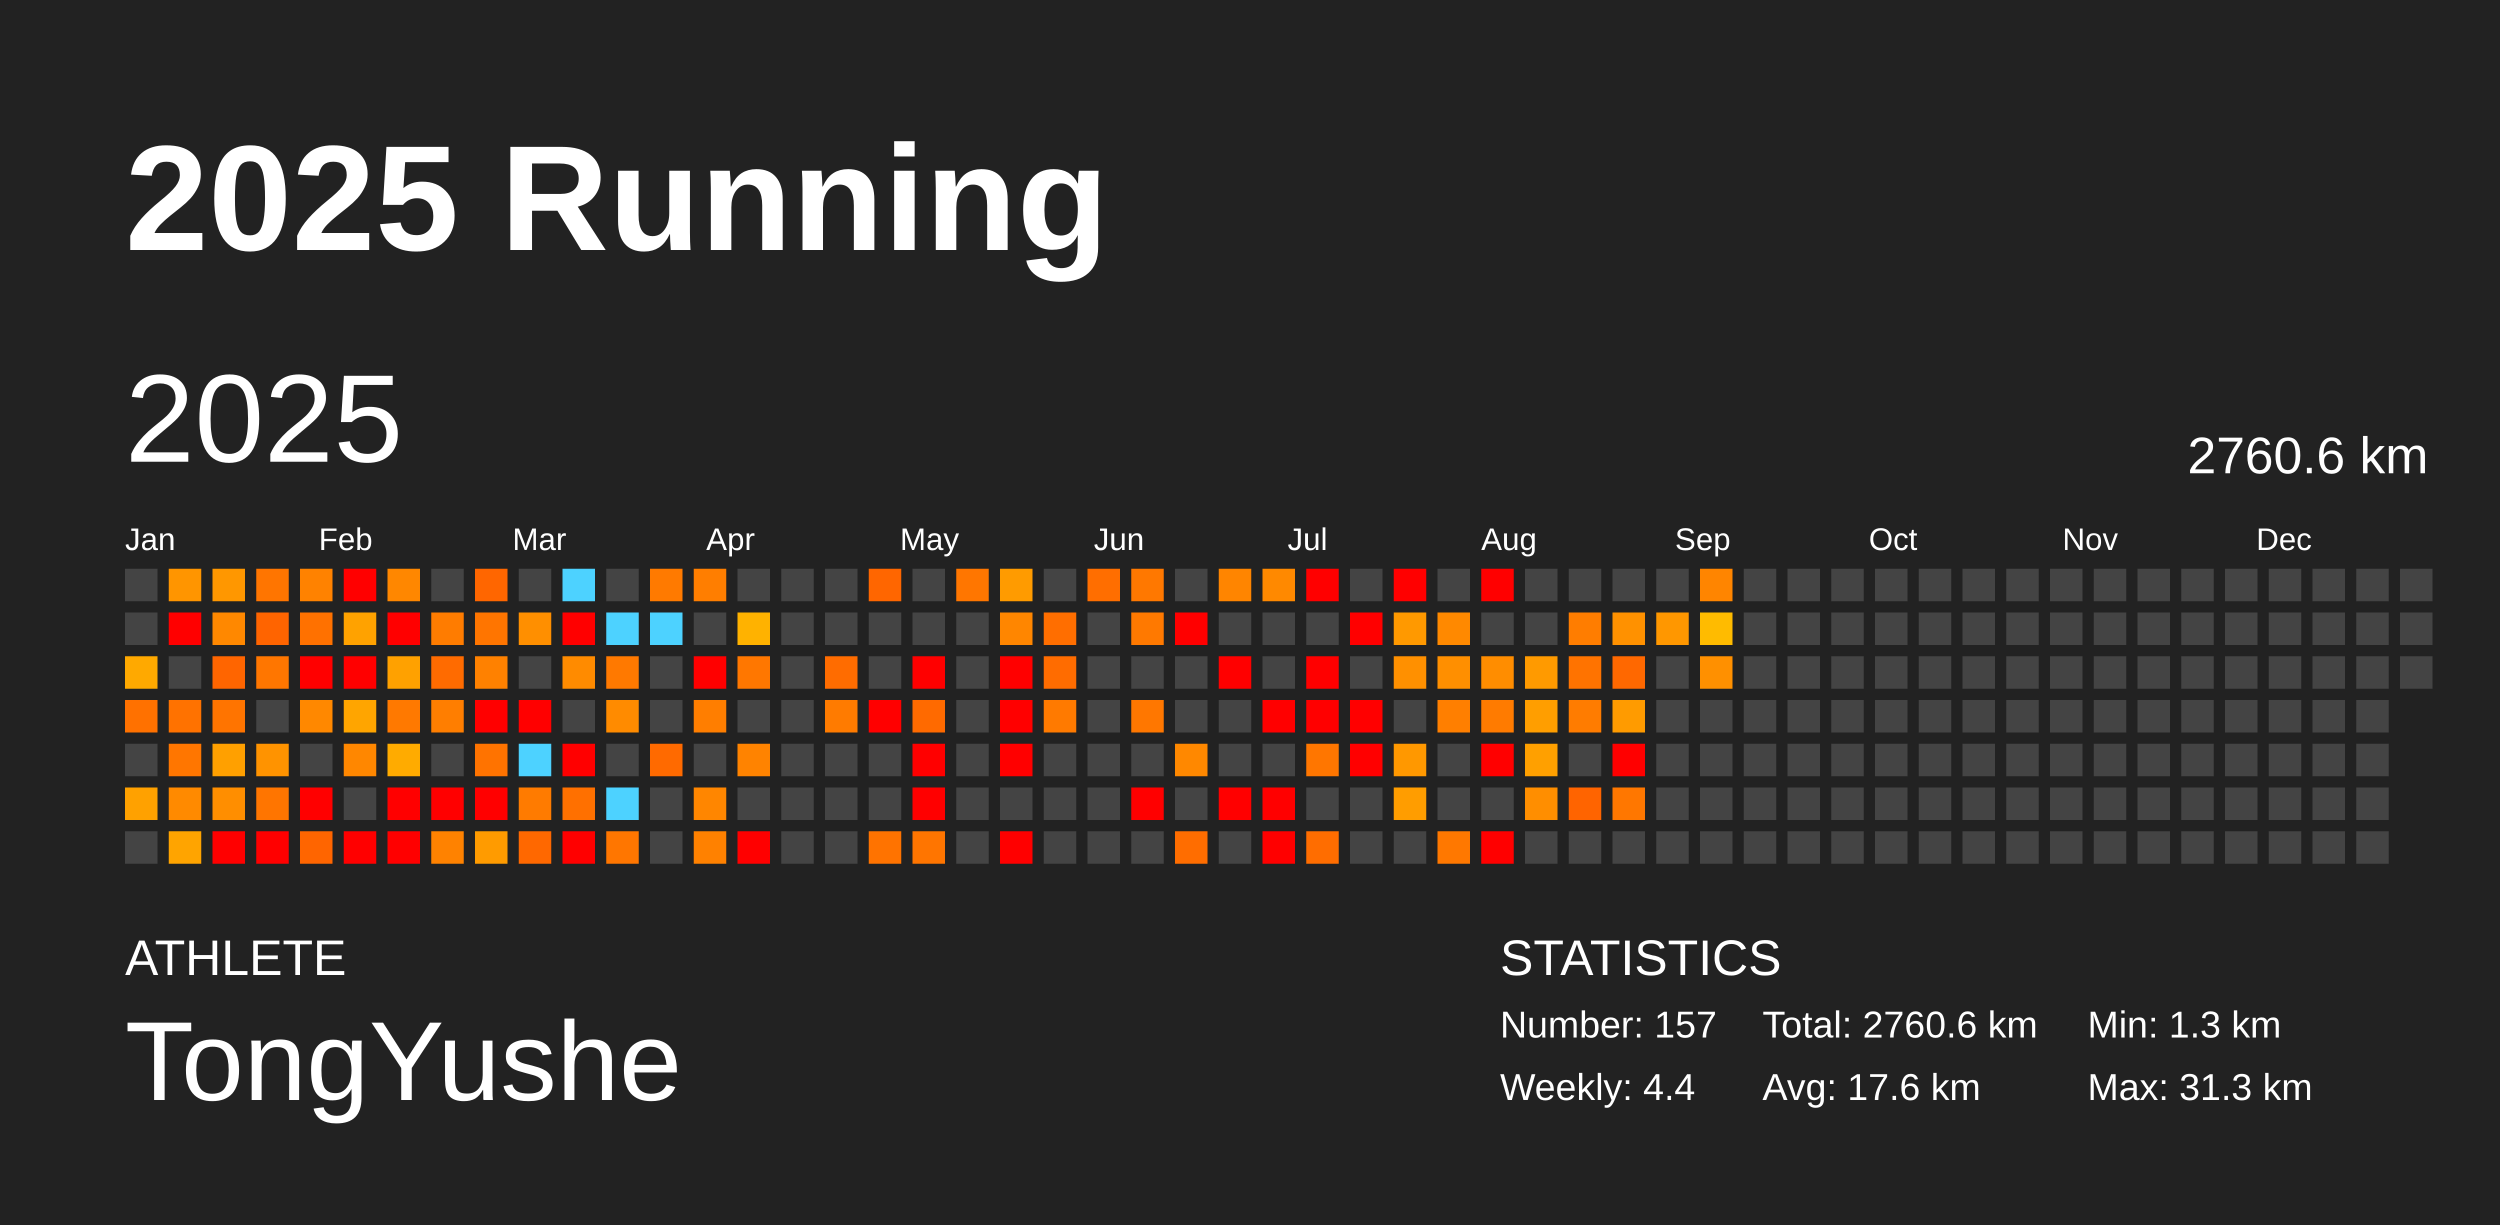
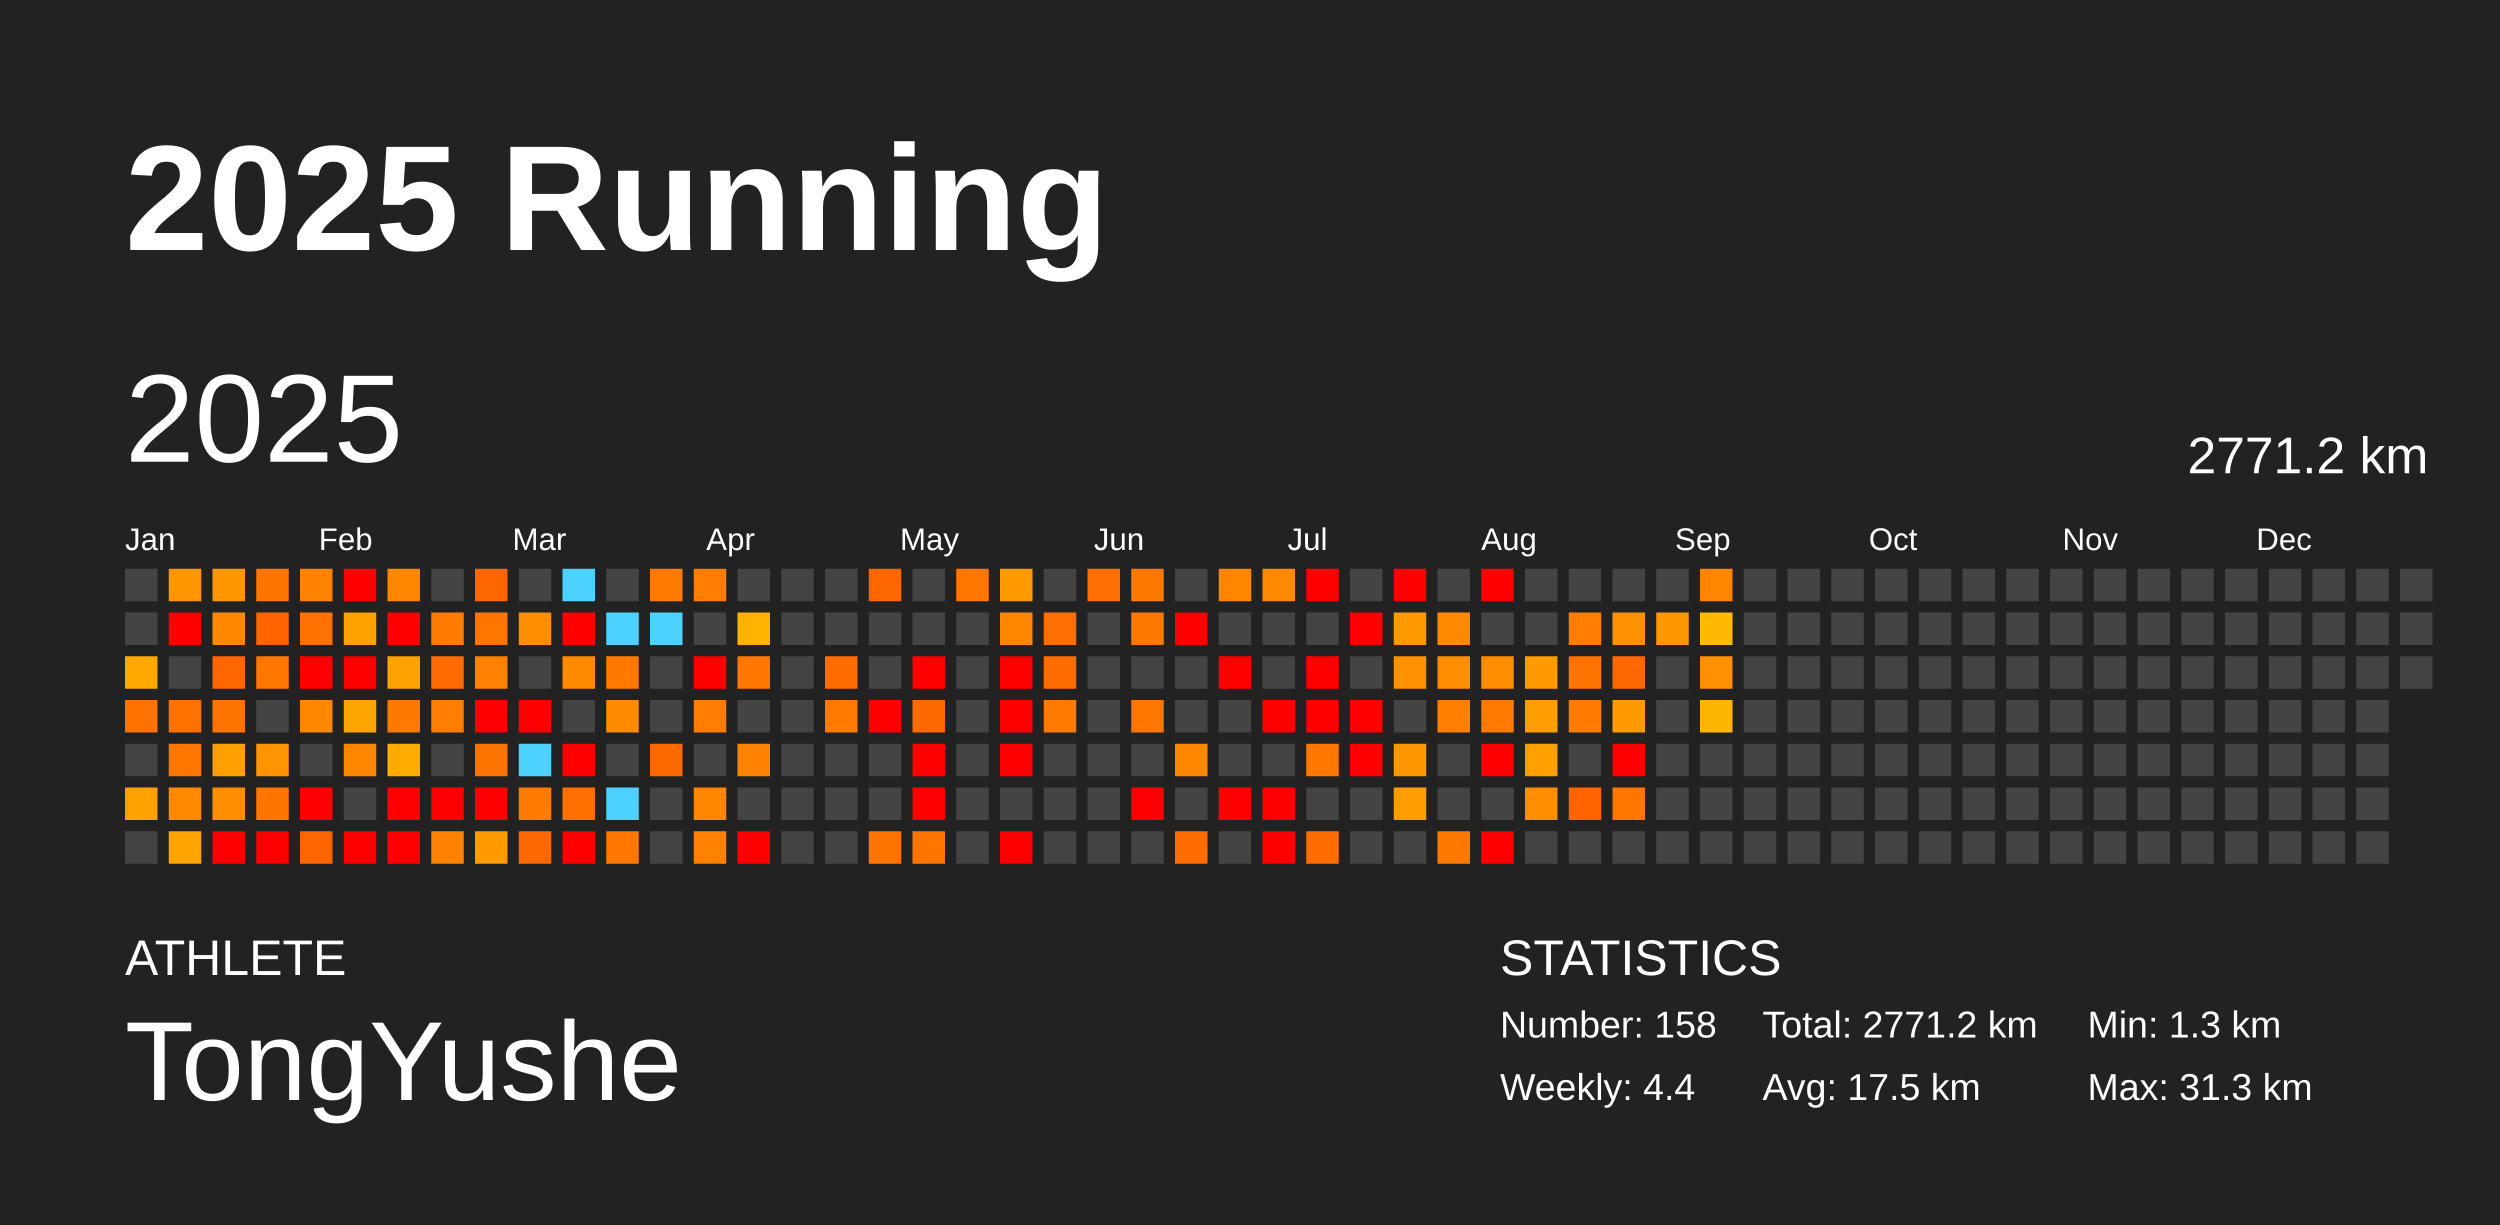
<svg xmlns="http://www.w3.org/2000/svg" baseProfile="full" height="98mm" version="1.1" viewBox="0,0,200,98" width="200mm">
  <defs />
  <rect fill="#222222" height="98" width="200" x="0" y="0" />
  <text fill="#FFFFFF" style="font-size:12px; font-family:Arial; font-weight:bold;" x="10" y="20">2025 Running</text>
  <text fill="#FFFFFF" style="font-size:4px; font-family:Arial" x="10" y="78">ATHLETE</text>
  <text fill="#FFFFFF" style="font-size:9px; font-family:Arial" x="10" y="88">TongYushe</text>
  <text fill="#FFFFFF" style="font-size:4px; font-family:Arial" x="120" y="78">STATISTICS</text>
-   <text fill="#FFFFFF" style="font-size:3px; font-family:Arial" x="120" y="83">Number: 157</text>
+   <text fill="#FFFFFF" style="font-size:3px; font-family:Arial" x="120" y="83">Number: 158</text>
  <text fill="#FFFFFF" style="font-size:3px; font-family:Arial" x="120" y="88">Weekly: 4.4</text>
-   <text fill="#FFFFFF" style="font-size:3px; font-family:Arial" x="141" y="83">Total: 2760.6 km</text>
-   <text fill="#FFFFFF" style="font-size:3px; font-family:Arial" x="141" y="88">Avg: 17.6 km</text>
+   <text fill="#FFFFFF" style="font-size:3px; font-family:Arial" x="141" y="83">Total: 2771.2 km</text>
+   <text fill="#FFFFFF" style="font-size:3px; font-family:Arial" x="141" y="88">Avg: 17.5 km</text>
  <text fill="#FFFFFF" style="font-size:3px; font-family:Arial" x="167" y="83">Min: 1.3 km</text>
  <text fill="#FFFFFF" style="font-size:3px; font-family:Arial" x="167" y="88">Max: 31.3 km</text>
  <text dominant-baseline="hanging" fill="#FFFFFF" style="font-size:10.0px; font-family:Arial;" x="10" y="30">2025</text>
-   <text dominant-baseline="hanging" fill="#FFFFFF" style="font-size:4.125px; font-family:Arial;" x="175" y="35">2760.6 km</text>
+   <text dominant-baseline="hanging" fill="#FFFFFF" style="font-size:4.125px; font-family:Arial;" x="175" y="35">2771.2 km</text>
  <text fill="#FFFFFF" style="font-size:2.5px; font-family:Arial" x="10.0" y="44">Jan</text>
  <text fill="#FFFFFF" style="font-size:2.5px; font-family:Arial" x="25.5" y="44">Feb</text>
  <text fill="#FFFFFF" style="font-size:2.5px; font-family:Arial" x="41.0" y="44">Mar</text>
  <text fill="#FFFFFF" style="font-size:2.5px; font-family:Arial" x="56.5" y="44">Apr</text>
  <text fill="#FFFFFF" style="font-size:2.5px; font-family:Arial" x="72.0" y="44">May</text>
  <text fill="#FFFFFF" style="font-size:2.5px; font-family:Arial" x="87.5" y="44">Jun</text>
  <text fill="#FFFFFF" style="font-size:2.5px; font-family:Arial" x="103.0" y="44">Jul</text>
  <text fill="#FFFFFF" style="font-size:2.5px; font-family:Arial" x="118.5" y="44">Aug</text>
  <text fill="#FFFFFF" style="font-size:2.5px; font-family:Arial" x="134.0" y="44">Sep</text>
  <text fill="#FFFFFF" style="font-size:2.5px; font-family:Arial" x="149.5" y="44">Oct</text>
  <text fill="#FFFFFF" style="font-size:2.5px; font-family:Arial" x="165.0" y="44">Nov</text>
  <text fill="#FFFFFF" style="font-size:2.5px; font-family:Arial" x="180.5" y="44">Dec</text>
  <rect fill="#444444" height="2.6" width="2.6" x="10.0" y="45.5" />
  <rect fill="#444444" height="2.6" width="2.6" x="10.0" y="49.0" />
  <rect fill="#ffa900" height="2.6" width="2.6" x="10.0" y="52.5" />
  <rect fill="#ff7100" height="2.6" width="2.6" x="10.0" y="56.0" />
  <rect fill="#444444" height="2.6" width="2.6" x="10.0" y="59.5" />
  <rect fill="#ffa100" height="2.6" width="2.6" x="10.0" y="63.0" />
  <rect fill="#444444" height="2.6" width="2.6" x="10.0" y="66.5" />
  <rect fill="#ff9500" height="2.6" width="2.6" x="13.5" y="45.5" />
  <rect fill="red" height="2.6" width="2.6" x="13.5" y="49.0" />
  <rect fill="#444444" height="2.6" width="2.6" x="13.5" y="52.5" />
  <rect fill="#ff7200" height="2.6" width="2.6" x="13.5" y="56.0" />
  <rect fill="#ff7600" height="2.6" width="2.6" x="13.5" y="59.5" />
  <rect fill="#ff8a00" height="2.6" width="2.6" x="13.5" y="63.0" />
  <rect fill="#ffa400" height="2.6" width="2.6" x="13.5" y="66.5" />
  <rect fill="#ff9700" height="2.6" width="2.6" x="17.0" y="45.5" />
  <rect fill="#ff8800" height="2.6" width="2.6" x="17.0" y="49.0" />
  <rect fill="#ff6500" height="2.6" width="2.6" x="17.0" y="52.5" />
  <rect fill="#ff7400" height="2.6" width="2.6" x="17.0" y="56.0" />
  <rect fill="#ffa000" height="2.6" width="2.6" x="17.0" y="59.5" />
  <rect fill="#ff8e00" height="2.6" width="2.6" x="17.0" y="63.0" />
  <rect fill="red" height="2.6" width="2.6" x="17.0" y="66.5" />
  <rect fill="#ff7500" height="2.6" width="2.6" x="20.5" y="45.5" />
  <rect fill="#ff6400" height="2.6" width="2.6" x="20.5" y="49.0" />
  <rect fill="#ff7600" height="2.6" width="2.6" x="20.5" y="52.5" />
  <rect fill="#444444" height="2.6" width="2.6" x="20.5" y="56.0" />
  <rect fill="#ff9300" height="2.6" width="2.6" x="20.5" y="59.5" />
  <rect fill="#ff7500" height="2.6" width="2.6" x="20.5" y="63.0" />
  <rect fill="red" height="2.6" width="2.6" x="20.5" y="66.5" />
  <rect fill="#ff8200" height="2.6" width="2.6" x="24.0" y="45.5" />
  <rect fill="#ff7100" height="2.6" width="2.6" x="24.0" y="49.0" />
  <rect fill="red" height="2.6" width="2.6" x="24.0" y="52.5" />
  <rect fill="#ff8800" height="2.6" width="2.6" x="24.0" y="56.0" />
  <rect fill="#444444" height="2.6" width="2.6" x="24.0" y="59.5" />
  <rect fill="red" height="2.6" width="2.6" x="24.0" y="63.0" />
  <rect fill="#ff6500" height="2.6" width="2.6" x="24.0" y="66.5" />
  <rect fill="red" height="2.6" width="2.6" x="27.5" y="45.5" />
  <rect fill="#ffa200" height="2.6" width="2.6" x="27.5" y="49.0" />
  <rect fill="red" height="2.6" width="2.6" x="27.5" y="52.5" />
  <rect fill="#ffa500" height="2.6" width="2.6" x="27.5" y="56.0" />
  <rect fill="#ff8700" height="2.6" width="2.6" x="27.5" y="59.5" />
  <rect fill="#444444" height="2.6" width="2.6" x="27.5" y="63.0" />
  <rect fill="red" height="2.6" width="2.6" x="27.5" y="66.5" />
  <rect fill="#ff8700" height="2.6" width="2.6" x="31.0" y="45.5" />
  <rect fill="red" height="2.6" width="2.6" x="31.0" y="49.0" />
  <rect fill="#ffa100" height="2.6" width="2.6" x="31.0" y="52.5" />
  <rect fill="#ff7900" height="2.6" width="2.6" x="31.0" y="56.0" />
  <rect fill="#ffab00" height="2.6" width="2.6" x="31.0" y="59.5" />
  <rect fill="red" height="2.6" width="2.6" x="31.0" y="63.0" />
  <rect fill="red" height="2.6" width="2.6" x="31.0" y="66.5" />
  <rect fill="#444444" height="2.6" width="2.6" x="34.5" y="45.5" />
  <rect fill="#ff7c00" height="2.6" width="2.6" x="34.5" y="49.0" />
  <rect fill="#ff6b00" height="2.6" width="2.6" x="34.5" y="52.5" />
  <rect fill="#ff7e00" height="2.6" width="2.6" x="34.5" y="56.0" />
  <rect fill="#444444" height="2.6" width="2.6" x="34.5" y="59.5" />
  <rect fill="red" height="2.6" width="2.6" x="34.5" y="63.0" />
  <rect fill="#ff8200" height="2.6" width="2.6" x="34.5" y="66.5" />
  <rect fill="#ff6600" height="2.6" width="2.6" x="38.0" y="45.5" />
  <rect fill="#ff7500" height="2.6" width="2.6" x="38.0" y="49.0" />
  <rect fill="#ff8100" height="2.6" width="2.6" x="38.0" y="52.5" />
  <rect fill="red" height="2.6" width="2.6" x="38.0" y="56.0" />
  <rect fill="#ff7300" height="2.6" width="2.6" x="38.0" y="59.5" />
  <rect fill="red" height="2.6" width="2.6" x="38.0" y="63.0" />
  <rect fill="#ff9b00" height="2.6" width="2.6" x="38.0" y="66.5" />
  <rect fill="#444444" height="2.6" width="2.6" x="41.5" y="45.5" />
  <rect fill="#ff8f00" height="2.6" width="2.6" x="41.5" y="49.0" />
  <rect fill="#444444" height="2.6" width="2.6" x="41.5" y="52.5" />
  <rect fill="red" height="2.6" width="2.6" x="41.5" y="56.0" />
  <rect fill="#4dd2ff" height="2.6" width="2.6" x="41.5" y="59.5" />
  <rect fill="#ff7b00" height="2.6" width="2.6" x="41.5" y="63.0" />
  <rect fill="#ff6800" height="2.6" width="2.6" x="41.5" y="66.5" />
  <rect fill="#4dd2ff" height="2.6" width="2.6" x="45.0" y="45.5" />
  <rect fill="red" height="2.6" width="2.6" x="45.0" y="49.0" />
  <rect fill="#ff8b00" height="2.6" width="2.6" x="45.0" y="52.5" />
  <rect fill="#444444" height="2.6" width="2.6" x="45.0" y="56.0" />
  <rect fill="red" height="2.6" width="2.6" x="45.0" y="59.5" />
  <rect fill="#ff7000" height="2.6" width="2.6" x="45.0" y="63.0" />
  <rect fill="red" height="2.6" width="2.6" x="45.0" y="66.5" />
  <rect fill="#444444" height="2.6" width="2.6" x="48.5" y="45.5" />
  <rect fill="#4dd2ff" height="2.6" width="2.6" x="48.5" y="49.0" />
  <rect fill="#ff7900" height="2.6" width="2.6" x="48.5" y="52.5" />
  <rect fill="#ff8b00" height="2.6" width="2.6" x="48.5" y="56.0" />
  <rect fill="#444444" height="2.6" width="2.6" x="48.5" y="59.5" />
  <rect fill="#4dd2ff" height="2.6" width="2.6" x="48.5" y="63.0" />
  <rect fill="#ff7600" height="2.6" width="2.6" x="48.5" y="66.5" />
  <rect fill="#ff7a00" height="2.6" width="2.6" x="52.0" y="45.5" />
  <rect fill="#4dd2ff" height="2.6" width="2.6" x="52.0" y="49.0" />
  <rect fill="#444444" height="2.6" width="2.6" x="52.0" y="52.5" />
  <rect fill="#444444" height="2.6" width="2.6" x="52.0" y="56.0" />
  <rect fill="#ff6a00" height="2.6" width="2.6" x="52.0" y="59.5" />
  <rect fill="#444444" height="2.6" width="2.6" x="52.0" y="63.0" />
  <rect fill="#444444" height="2.6" width="2.6" x="52.0" y="66.5" />
  <rect fill="#ff7e00" height="2.6" width="2.6" x="55.5" y="45.5" />
  <rect fill="#444444" height="2.6" width="2.6" x="55.5" y="49.0" />
  <rect fill="red" height="2.6" width="2.6" x="55.5" y="52.5" />
  <rect fill="#ff7e00" height="2.6" width="2.6" x="55.5" y="56.0" />
  <rect fill="#444444" height="2.6" width="2.6" x="55.5" y="59.5" />
  <rect fill="#ff8600" height="2.6" width="2.6" x="55.5" y="63.0" />
  <rect fill="#ff8100" height="2.6" width="2.6" x="55.5" y="66.5" />
  <rect fill="#444444" height="2.6" width="2.6" x="59.0" y="45.5" />
  <rect fill="#ffb200" height="2.6" width="2.6" x="59.0" y="49.0" />
  <rect fill="#ff7700" height="2.6" width="2.6" x="59.0" y="52.5" />
  <rect fill="#444444" height="2.6" width="2.6" x="59.0" y="56.0" />
  <rect fill="#ff8300" height="2.6" width="2.6" x="59.0" y="59.5" />
  <rect fill="#444444" height="2.6" width="2.6" x="59.0" y="63.0" />
  <rect fill="red" height="2.6" width="2.6" x="59.0" y="66.5" />
  <rect fill="#444444" height="2.6" width="2.6" x="62.5" y="45.5" />
  <rect fill="#444444" height="2.6" width="2.6" x="62.5" y="49.0" />
  <rect fill="#444444" height="2.6" width="2.6" x="62.5" y="52.5" />
  <rect fill="#444444" height="2.6" width="2.6" x="62.5" y="56.0" />
  <rect fill="#444444" height="2.6" width="2.6" x="62.5" y="59.5" />
  <rect fill="#444444" height="2.6" width="2.6" x="62.5" y="63.0" />
  <rect fill="#444444" height="2.6" width="2.6" x="62.5" y="66.5" />
  <rect fill="#444444" height="2.6" width="2.6" x="66.0" y="45.5" />
  <rect fill="#444444" height="2.6" width="2.6" x="66.0" y="49.0" />
  <rect fill="#ff6c00" height="2.6" width="2.6" x="66.0" y="52.5" />
  <rect fill="#ff7b00" height="2.6" width="2.6" x="66.0" y="56.0" />
  <rect fill="#444444" height="2.6" width="2.6" x="66.0" y="59.5" />
  <rect fill="#444444" height="2.6" width="2.6" x="66.0" y="63.0" />
  <rect fill="#444444" height="2.6" width="2.6" x="66.0" y="66.5" />
  <rect fill="#ff6600" height="2.6" width="2.6" x="69.5" y="45.5" />
  <rect fill="#444444" height="2.6" width="2.6" x="69.5" y="49.0" />
  <rect fill="#444444" height="2.6" width="2.6" x="69.5" y="52.5" />
  <rect fill="red" height="2.6" width="2.6" x="69.5" y="56.0" />
  <rect fill="#444444" height="2.6" width="2.6" x="69.5" y="59.5" />
  <rect fill="#444444" height="2.6" width="2.6" x="69.5" y="63.0" />
  <rect fill="#ff7300" height="2.6" width="2.6" x="69.5" y="66.5" />
  <rect fill="#444444" height="2.6" width="2.6" x="73.0" y="45.5" />
  <rect fill="#444444" height="2.6" width="2.6" x="73.0" y="49.0" />
  <rect fill="red" height="2.6" width="2.6" x="73.0" y="52.5" />
  <rect fill="#ff6a00" height="2.6" width="2.6" x="73.0" y="56.0" />
  <rect fill="red" height="2.6" width="2.6" x="73.0" y="59.5" />
  <rect fill="red" height="2.6" width="2.6" x="73.0" y="63.0" />
  <rect fill="#ff7500" height="2.6" width="2.6" x="73.0" y="66.5" />
  <rect fill="#ff7600" height="2.6" width="2.6" x="76.5" y="45.5" />
  <rect fill="#444444" height="2.6" width="2.6" x="76.5" y="49.0" />
  <rect fill="#444444" height="2.6" width="2.6" x="76.5" y="52.5" />
  <rect fill="#444444" height="2.6" width="2.6" x="76.5" y="56.0" />
  <rect fill="#444444" height="2.6" width="2.6" x="76.5" y="59.5" />
  <rect fill="#444444" height="2.6" width="2.6" x="76.5" y="63.0" />
  <rect fill="#444444" height="2.6" width="2.6" x="76.5" y="66.5" />
  <rect fill="#ff9b00" height="2.6" width="2.6" x="80.0" y="45.5" />
  <rect fill="#ff8600" height="2.6" width="2.6" x="80.0" y="49.0" />
  <rect fill="red" height="2.6" width="2.6" x="80.0" y="52.5" />
  <rect fill="red" height="2.6" width="2.6" x="80.0" y="56.0" />
  <rect fill="red" height="2.6" width="2.6" x="80.0" y="59.5" />
  <rect fill="#444444" height="2.6" width="2.6" x="80.0" y="63.0" />
  <rect fill="red" height="2.6" width="2.6" x="80.0" y="66.5" />
  <rect fill="#444444" height="2.6" width="2.6" x="83.5" y="45.5" />
  <rect fill="#ff6e00" height="2.6" width="2.6" x="83.5" y="49.0" />
  <rect fill="#ff6c00" height="2.6" width="2.6" x="83.5" y="52.5" />
  <rect fill="#ff7a00" height="2.6" width="2.6" x="83.5" y="56.0" />
  <rect fill="#444444" height="2.6" width="2.6" x="83.5" y="59.5" />
  <rect fill="#444444" height="2.6" width="2.6" x="83.5" y="63.0" />
  <rect fill="#444444" height="2.6" width="2.6" x="83.5" y="66.5" />
  <rect fill="#ff6e00" height="2.6" width="2.6" x="87.0" y="45.5" />
  <rect fill="#444444" height="2.6" width="2.6" x="87.0" y="49.0" />
  <rect fill="#444444" height="2.6" width="2.6" x="87.0" y="52.5" />
  <rect fill="#444444" height="2.6" width="2.6" x="87.0" y="56.0" />
  <rect fill="#444444" height="2.6" width="2.6" x="87.0" y="59.5" />
  <rect fill="#444444" height="2.6" width="2.6" x="87.0" y="63.0" />
  <rect fill="#444444" height="2.6" width="2.6" x="87.0" y="66.5" />
  <rect fill="#ff7800" height="2.6" width="2.6" x="90.5" y="45.5" />
  <rect fill="#ff7900" height="2.6" width="2.6" x="90.5" y="49.0" />
  <rect fill="#444444" height="2.6" width="2.6" x="90.5" y="52.5" />
  <rect fill="#ff7700" height="2.6" width="2.6" x="90.5" y="56.0" />
  <rect fill="#444444" height="2.6" width="2.6" x="90.5" y="59.5" />
  <rect fill="red" height="2.6" width="2.6" x="90.5" y="63.0" />
  <rect fill="#444444" height="2.6" width="2.6" x="90.5" y="66.5" />
  <rect fill="#444444" height="2.6" width="2.6" x="94.0" y="45.5" />
  <rect fill="red" height="2.6" width="2.6" x="94.0" y="49.0" />
  <rect fill="#444444" height="2.6" width="2.6" x="94.0" y="52.5" />
  <rect fill="#444444" height="2.6" width="2.6" x="94.0" y="56.0" />
  <rect fill="#ff8800" height="2.6" width="2.6" x="94.0" y="59.5" />
  <rect fill="#444444" height="2.6" width="2.6" x="94.0" y="63.0" />
  <rect fill="#ff6d00" height="2.6" width="2.6" x="94.0" y="66.5" />
  <rect fill="#ff8500" height="2.6" width="2.6" x="97.5" y="45.5" />
  <rect fill="#444444" height="2.6" width="2.6" x="97.5" y="49.0" />
  <rect fill="red" height="2.6" width="2.6" x="97.5" y="52.5" />
  <rect fill="#444444" height="2.6" width="2.6" x="97.5" y="56.0" />
  <rect fill="#444444" height="2.6" width="2.6" x="97.5" y="59.5" />
  <rect fill="red" height="2.6" width="2.6" x="97.5" y="63.0" />
  <rect fill="#444444" height="2.6" width="2.6" x="97.5" y="66.5" />
  <rect fill="#ff8900" height="2.6" width="2.6" x="101.0" y="45.5" />
  <rect fill="#444444" height="2.6" width="2.6" x="101.0" y="49.0" />
  <rect fill="#444444" height="2.6" width="2.6" x="101.0" y="52.5" />
  <rect fill="red" height="2.6" width="2.6" x="101.0" y="56.0" />
  <rect fill="#444444" height="2.6" width="2.6" x="101.0" y="59.5" />
  <rect fill="red" height="2.6" width="2.6" x="101.0" y="63.0" />
  <rect fill="red" height="2.6" width="2.6" x="101.0" y="66.5" />
  <rect fill="red" height="2.6" width="2.6" x="104.5" y="45.5" />
  <rect fill="#444444" height="2.6" width="2.6" x="104.5" y="49.0" />
  <rect fill="red" height="2.6" width="2.6" x="104.5" y="52.5" />
  <rect fill="red" height="2.6" width="2.6" x="104.5" y="56.0" />
  <rect fill="#ff7600" height="2.6" width="2.6" x="104.5" y="59.5" />
  <rect fill="#444444" height="2.6" width="2.6" x="104.5" y="63.0" />
  <rect fill="#ff6d00" height="2.6" width="2.6" x="104.5" y="66.5" />
  <rect fill="#444444" height="2.6" width="2.6" x="108.0" y="45.5" />
  <rect fill="red" height="2.6" width="2.6" x="108.0" y="49.0" />
  <rect fill="#444444" height="2.6" width="2.6" x="108.0" y="52.5" />
  <rect fill="red" height="2.6" width="2.6" x="108.0" y="56.0" />
  <rect fill="red" height="2.6" width="2.6" x="108.0" y="59.5" />
  <rect fill="#444444" height="2.6" width="2.6" x="108.0" y="63.0" />
  <rect fill="#444444" height="2.6" width="2.6" x="108.0" y="66.5" />
  <rect fill="red" height="2.6" width="2.6" x="111.5" y="45.5" />
  <rect fill="#ff9900" height="2.6" width="2.6" x="111.5" y="49.0" />
  <rect fill="#ff9000" height="2.6" width="2.6" x="111.5" y="52.5" />
  <rect fill="#444444" height="2.6" width="2.6" x="111.5" y="56.0" />
  <rect fill="#ff9800" height="2.6" width="2.6" x="111.5" y="59.5" />
  <rect fill="#ff9d00" height="2.6" width="2.6" x="111.5" y="63.0" />
  <rect fill="#444444" height="2.6" width="2.6" x="111.5" y="66.5" />
  <rect fill="#444444" height="2.6" width="2.6" x="115.0" y="45.5" />
  <rect fill="#ff8900" height="2.6" width="2.6" x="115.0" y="49.0" />
  <rect fill="#ff8f00" height="2.6" width="2.6" x="115.0" y="52.5" />
  <rect fill="#ff7f00" height="2.6" width="2.6" x="115.0" y="56.0" />
  <rect fill="#444444" height="2.6" width="2.6" x="115.0" y="59.5" />
  <rect fill="#444444" height="2.6" width="2.6" x="115.0" y="63.0" />
  <rect fill="#ff7800" height="2.6" width="2.6" x="115.0" y="66.5" />
  <rect fill="red" height="2.6" width="2.6" x="118.5" y="45.5" />
  <rect fill="#444444" height="2.6" width="2.6" x="118.5" y="49.0" />
  <rect fill="#ff8d00" height="2.6" width="2.6" x="118.5" y="52.5" />
  <rect fill="#ff7b00" height="2.6" width="2.6" x="118.5" y="56.0" />
  <rect fill="red" height="2.6" width="2.6" x="118.5" y="59.5" />
  <rect fill="#444444" height="2.6" width="2.6" x="118.5" y="63.0" />
  <rect fill="red" height="2.6" width="2.6" x="118.5" y="66.5" />
  <rect fill="#444444" height="2.6" width="2.6" x="122.0" y="45.5" />
  <rect fill="#444444" height="2.6" width="2.6" x="122.0" y="49.0" />
  <rect fill="#ff9a00" height="2.6" width="2.6" x="122.0" y="52.5" />
  <rect fill="#ff9e00" height="2.6" width="2.6" x="122.0" y="56.0" />
  <rect fill="#ffa000" height="2.6" width="2.6" x="122.0" y="59.5" />
  <rect fill="#ff8e00" height="2.6" width="2.6" x="122.0" y="63.0" />
  <rect fill="#444444" height="2.6" width="2.6" x="122.0" y="66.5" />
  <rect fill="#444444" height="2.6" width="2.6" x="125.5" y="45.5" />
  <rect fill="#ff7d00" height="2.6" width="2.6" x="125.5" y="49.0" />
  <rect fill="#ff7300" height="2.6" width="2.6" x="125.5" y="52.5" />
  <rect fill="#ff7c00" height="2.6" width="2.6" x="125.5" y="56.0" />
  <rect fill="#444444" height="2.6" width="2.6" x="125.5" y="59.5" />
  <rect fill="#ff6400" height="2.6" width="2.6" x="125.5" y="63.0" />
  <rect fill="#444444" height="2.6" width="2.6" x="125.5" y="66.5" />
  <rect fill="#444444" height="2.6" width="2.6" x="129.0" y="45.5" />
  <rect fill="#ff9100" height="2.6" width="2.6" x="129.0" y="49.0" />
  <rect fill="#ff6800" height="2.6" width="2.6" x="129.0" y="52.5" />
  <rect fill="#ff9b00" height="2.6" width="2.6" x="129.0" y="56.0" />
  <rect fill="red" height="2.6" width="2.6" x="129.0" y="59.5" />
  <rect fill="#ff7700" height="2.6" width="2.6" x="129.0" y="63.0" />
  <rect fill="#444444" height="2.6" width="2.6" x="129.0" y="66.5" />
  <rect fill="#444444" height="2.6" width="2.6" x="132.5" y="45.5" />
  <rect fill="#ff9700" height="2.6" width="2.6" x="132.5" y="49.0" />
  <rect fill="#444444" height="2.6" width="2.6" x="132.5" y="52.5" />
  <rect fill="#444444" height="2.6" width="2.6" x="132.5" y="56.0" />
  <rect fill="#444444" height="2.6" width="2.6" x="132.5" y="59.5" />
  <rect fill="#444444" height="2.6" width="2.6" x="132.5" y="63.0" />
  <rect fill="#444444" height="2.6" width="2.6" x="132.5" y="66.5" />
  <rect fill="#ff8500" height="2.6" width="2.6" x="136.0" y="45.5" />
  <rect fill="#ffbb00" height="2.6" width="2.6" x="136.0" y="49.0" />
  <rect fill="#ff9000" height="2.6" width="2.6" x="136.0" y="52.5" />
-   <rect fill="#444444" height="2.6" width="2.6" x="136.0" y="56.0" />
+   <rect fill="#ffb600" height="2.6" width="2.6" x="136.0" y="56.0" />
  <rect fill="#444444" height="2.6" width="2.6" x="136.0" y="59.5" />
  <rect fill="#444444" height="2.6" width="2.6" x="136.0" y="63.0" />
  <rect fill="#444444" height="2.6" width="2.6" x="136.0" y="66.5" />
  <rect fill="#444444" height="2.6" width="2.6" x="139.5" y="45.5" />
  <rect fill="#444444" height="2.6" width="2.6" x="139.5" y="49.0" />
  <rect fill="#444444" height="2.6" width="2.6" x="139.5" y="52.5" />
  <rect fill="#444444" height="2.6" width="2.6" x="139.5" y="56.0" />
  <rect fill="#444444" height="2.6" width="2.6" x="139.5" y="59.5" />
  <rect fill="#444444" height="2.6" width="2.6" x="139.5" y="63.0" />
  <rect fill="#444444" height="2.6" width="2.6" x="139.5" y="66.5" />
  <rect fill="#444444" height="2.6" width="2.6" x="143.0" y="45.5" />
  <rect fill="#444444" height="2.6" width="2.6" x="143.0" y="49.0" />
  <rect fill="#444444" height="2.6" width="2.6" x="143.0" y="52.5" />
  <rect fill="#444444" height="2.6" width="2.6" x="143.0" y="56.0" />
  <rect fill="#444444" height="2.6" width="2.6" x="143.0" y="59.5" />
  <rect fill="#444444" height="2.6" width="2.6" x="143.0" y="63.0" />
  <rect fill="#444444" height="2.6" width="2.6" x="143.0" y="66.5" />
  <rect fill="#444444" height="2.6" width="2.6" x="146.5" y="45.5" />
  <rect fill="#444444" height="2.6" width="2.6" x="146.5" y="49.0" />
  <rect fill="#444444" height="2.6" width="2.6" x="146.5" y="52.5" />
  <rect fill="#444444" height="2.6" width="2.6" x="146.5" y="56.0" />
  <rect fill="#444444" height="2.6" width="2.6" x="146.5" y="59.5" />
  <rect fill="#444444" height="2.6" width="2.6" x="146.5" y="63.0" />
  <rect fill="#444444" height="2.6" width="2.6" x="146.5" y="66.5" />
  <rect fill="#444444" height="2.6" width="2.6" x="150.0" y="45.5" />
  <rect fill="#444444" height="2.6" width="2.6" x="150.0" y="49.0" />
  <rect fill="#444444" height="2.6" width="2.6" x="150.0" y="52.5" />
  <rect fill="#444444" height="2.6" width="2.6" x="150.0" y="56.0" />
  <rect fill="#444444" height="2.6" width="2.6" x="150.0" y="59.5" />
  <rect fill="#444444" height="2.6" width="2.6" x="150.0" y="63.0" />
  <rect fill="#444444" height="2.6" width="2.6" x="150.0" y="66.5" />
  <rect fill="#444444" height="2.6" width="2.6" x="153.5" y="45.5" />
  <rect fill="#444444" height="2.6" width="2.6" x="153.5" y="49.0" />
  <rect fill="#444444" height="2.6" width="2.6" x="153.5" y="52.5" />
  <rect fill="#444444" height="2.6" width="2.6" x="153.5" y="56.0" />
  <rect fill="#444444" height="2.6" width="2.6" x="153.5" y="59.5" />
  <rect fill="#444444" height="2.6" width="2.6" x="153.5" y="63.0" />
  <rect fill="#444444" height="2.6" width="2.6" x="153.5" y="66.5" />
  <rect fill="#444444" height="2.6" width="2.6" x="157.0" y="45.5" />
  <rect fill="#444444" height="2.6" width="2.6" x="157.0" y="49.0" />
  <rect fill="#444444" height="2.6" width="2.6" x="157.0" y="52.5" />
  <rect fill="#444444" height="2.6" width="2.6" x="157.0" y="56.0" />
  <rect fill="#444444" height="2.6" width="2.6" x="157.0" y="59.5" />
  <rect fill="#444444" height="2.6" width="2.6" x="157.0" y="63.0" />
  <rect fill="#444444" height="2.6" width="2.6" x="157.0" y="66.5" />
  <rect fill="#444444" height="2.6" width="2.6" x="160.5" y="45.5" />
  <rect fill="#444444" height="2.6" width="2.6" x="160.5" y="49.0" />
  <rect fill="#444444" height="2.6" width="2.6" x="160.5" y="52.5" />
  <rect fill="#444444" height="2.6" width="2.6" x="160.5" y="56.0" />
  <rect fill="#444444" height="2.6" width="2.6" x="160.5" y="59.5" />
  <rect fill="#444444" height="2.6" width="2.6" x="160.5" y="63.0" />
  <rect fill="#444444" height="2.6" width="2.6" x="160.5" y="66.5" />
  <rect fill="#444444" height="2.6" width="2.6" x="164.0" y="45.5" />
  <rect fill="#444444" height="2.6" width="2.6" x="164.0" y="49.0" />
  <rect fill="#444444" height="2.6" width="2.6" x="164.0" y="52.5" />
  <rect fill="#444444" height="2.6" width="2.6" x="164.0" y="56.0" />
  <rect fill="#444444" height="2.6" width="2.6" x="164.0" y="59.5" />
  <rect fill="#444444" height="2.6" width="2.6" x="164.0" y="63.0" />
  <rect fill="#444444" height="2.6" width="2.6" x="164.0" y="66.5" />
  <rect fill="#444444" height="2.6" width="2.6" x="167.5" y="45.5" />
  <rect fill="#444444" height="2.6" width="2.6" x="167.5" y="49.0" />
  <rect fill="#444444" height="2.6" width="2.6" x="167.5" y="52.5" />
  <rect fill="#444444" height="2.6" width="2.6" x="167.5" y="56.0" />
  <rect fill="#444444" height="2.6" width="2.6" x="167.5" y="59.5" />
  <rect fill="#444444" height="2.6" width="2.6" x="167.5" y="63.0" />
  <rect fill="#444444" height="2.6" width="2.6" x="167.5" y="66.5" />
  <rect fill="#444444" height="2.6" width="2.6" x="171.0" y="45.5" />
  <rect fill="#444444" height="2.6" width="2.6" x="171.0" y="49.0" />
  <rect fill="#444444" height="2.6" width="2.6" x="171.0" y="52.5" />
  <rect fill="#444444" height="2.6" width="2.6" x="171.0" y="56.0" />
  <rect fill="#444444" height="2.6" width="2.6" x="171.0" y="59.5" />
  <rect fill="#444444" height="2.6" width="2.6" x="171.0" y="63.0" />
  <rect fill="#444444" height="2.6" width="2.6" x="171.0" y="66.5" />
  <rect fill="#444444" height="2.6" width="2.6" x="174.5" y="45.5" />
  <rect fill="#444444" height="2.6" width="2.6" x="174.5" y="49.0" />
  <rect fill="#444444" height="2.6" width="2.6" x="174.5" y="52.5" />
  <rect fill="#444444" height="2.6" width="2.6" x="174.5" y="56.0" />
  <rect fill="#444444" height="2.6" width="2.6" x="174.5" y="59.5" />
  <rect fill="#444444" height="2.6" width="2.6" x="174.5" y="63.0" />
  <rect fill="#444444" height="2.6" width="2.6" x="174.5" y="66.5" />
  <rect fill="#444444" height="2.6" width="2.6" x="178.0" y="45.5" />
  <rect fill="#444444" height="2.6" width="2.6" x="178.0" y="49.0" />
  <rect fill="#444444" height="2.6" width="2.6" x="178.0" y="52.5" />
  <rect fill="#444444" height="2.6" width="2.6" x="178.0" y="56.0" />
  <rect fill="#444444" height="2.6" width="2.6" x="178.0" y="59.5" />
  <rect fill="#444444" height="2.6" width="2.6" x="178.0" y="63.0" />
  <rect fill="#444444" height="2.6" width="2.6" x="178.0" y="66.5" />
  <rect fill="#444444" height="2.6" width="2.6" x="181.5" y="45.5" />
  <rect fill="#444444" height="2.6" width="2.6" x="181.5" y="49.0" />
  <rect fill="#444444" height="2.6" width="2.6" x="181.5" y="52.5" />
  <rect fill="#444444" height="2.6" width="2.6" x="181.5" y="56.0" />
  <rect fill="#444444" height="2.6" width="2.6" x="181.5" y="59.5" />
  <rect fill="#444444" height="2.6" width="2.6" x="181.5" y="63.0" />
  <rect fill="#444444" height="2.6" width="2.6" x="181.5" y="66.5" />
  <rect fill="#444444" height="2.6" width="2.6" x="185.0" y="45.5" />
  <rect fill="#444444" height="2.6" width="2.6" x="185.0" y="49.0" />
  <rect fill="#444444" height="2.6" width="2.6" x="185.0" y="52.5" />
  <rect fill="#444444" height="2.6" width="2.6" x="185.0" y="56.0" />
  <rect fill="#444444" height="2.6" width="2.6" x="185.0" y="59.5" />
  <rect fill="#444444" height="2.6" width="2.6" x="185.0" y="63.0" />
  <rect fill="#444444" height="2.6" width="2.6" x="185.0" y="66.5" />
  <rect fill="#444444" height="2.6" width="2.6" x="188.5" y="45.5" />
  <rect fill="#444444" height="2.6" width="2.6" x="188.5" y="49.0" />
  <rect fill="#444444" height="2.6" width="2.6" x="188.5" y="52.5" />
  <rect fill="#444444" height="2.6" width="2.6" x="188.5" y="56.0" />
  <rect fill="#444444" height="2.6" width="2.6" x="188.5" y="59.5" />
  <rect fill="#444444" height="2.6" width="2.6" x="188.5" y="63.0" />
  <rect fill="#444444" height="2.6" width="2.6" x="188.5" y="66.5" />
  <rect fill="#444444" height="2.6" width="2.6" x="192.0" y="45.5" />
  <rect fill="#444444" height="2.6" width="2.6" x="192.0" y="49.0" />
  <rect fill="#444444" height="2.6" width="2.6" x="192.0" y="52.5" />
</svg>
